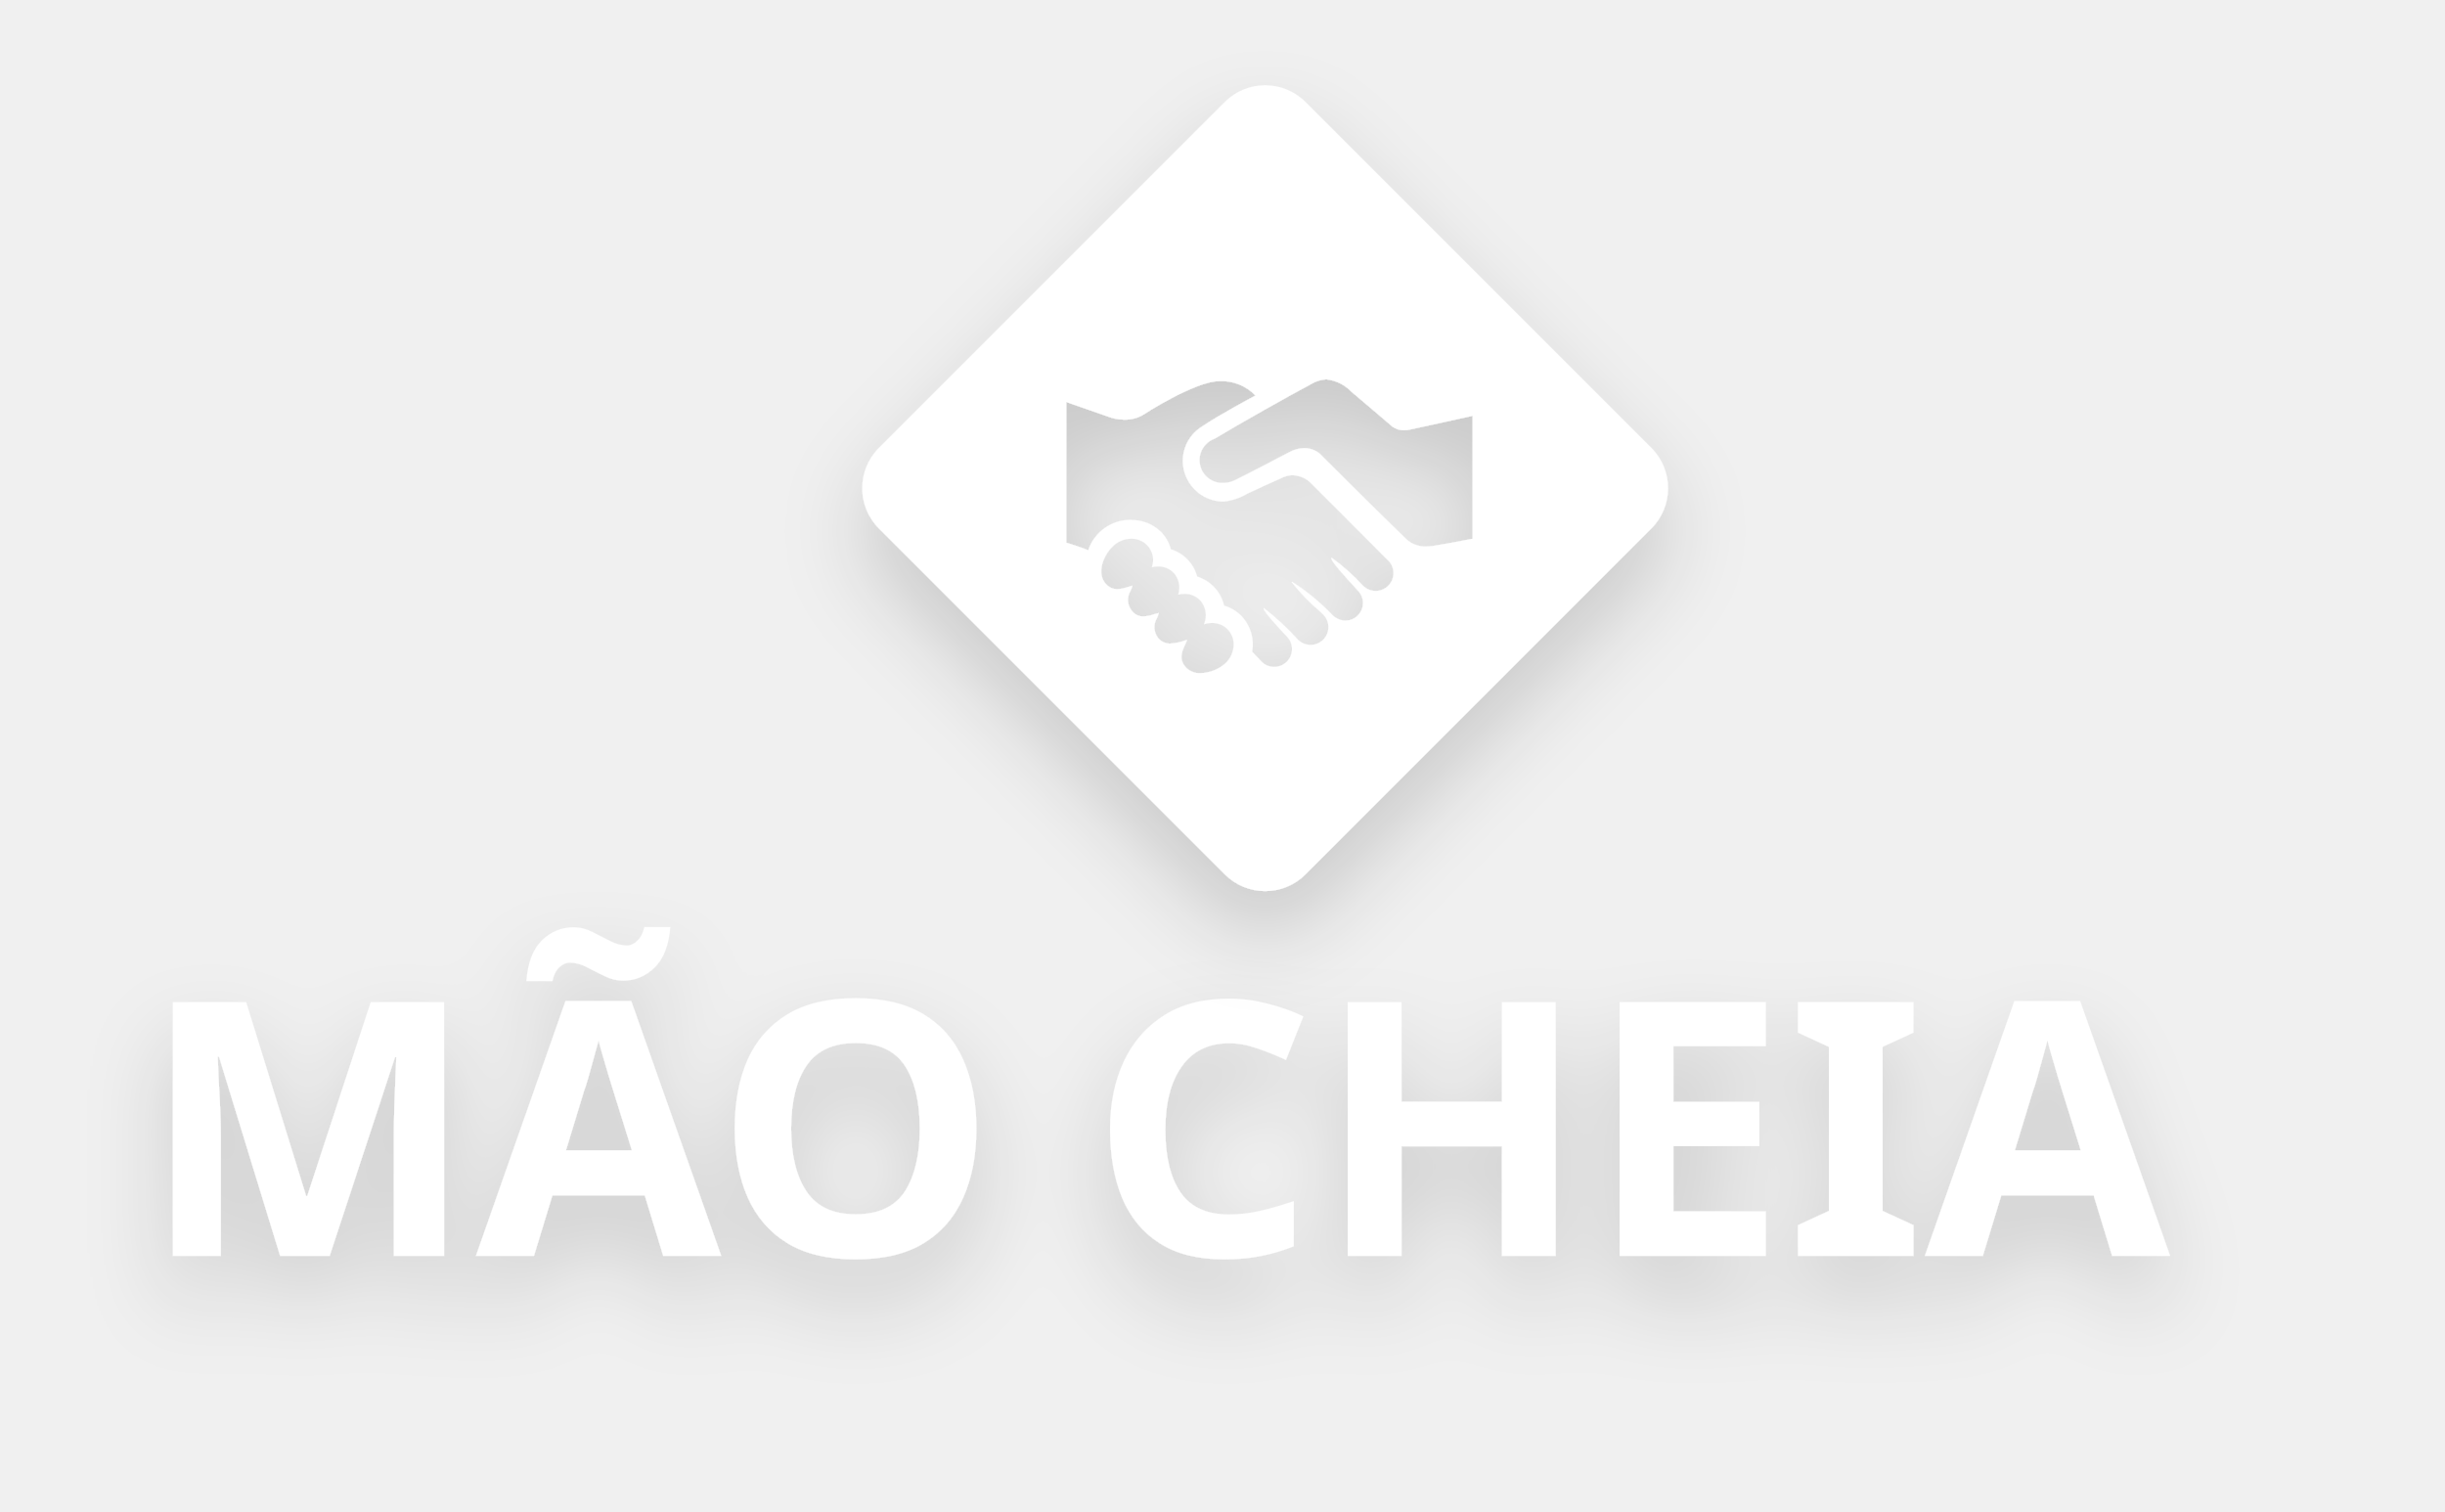
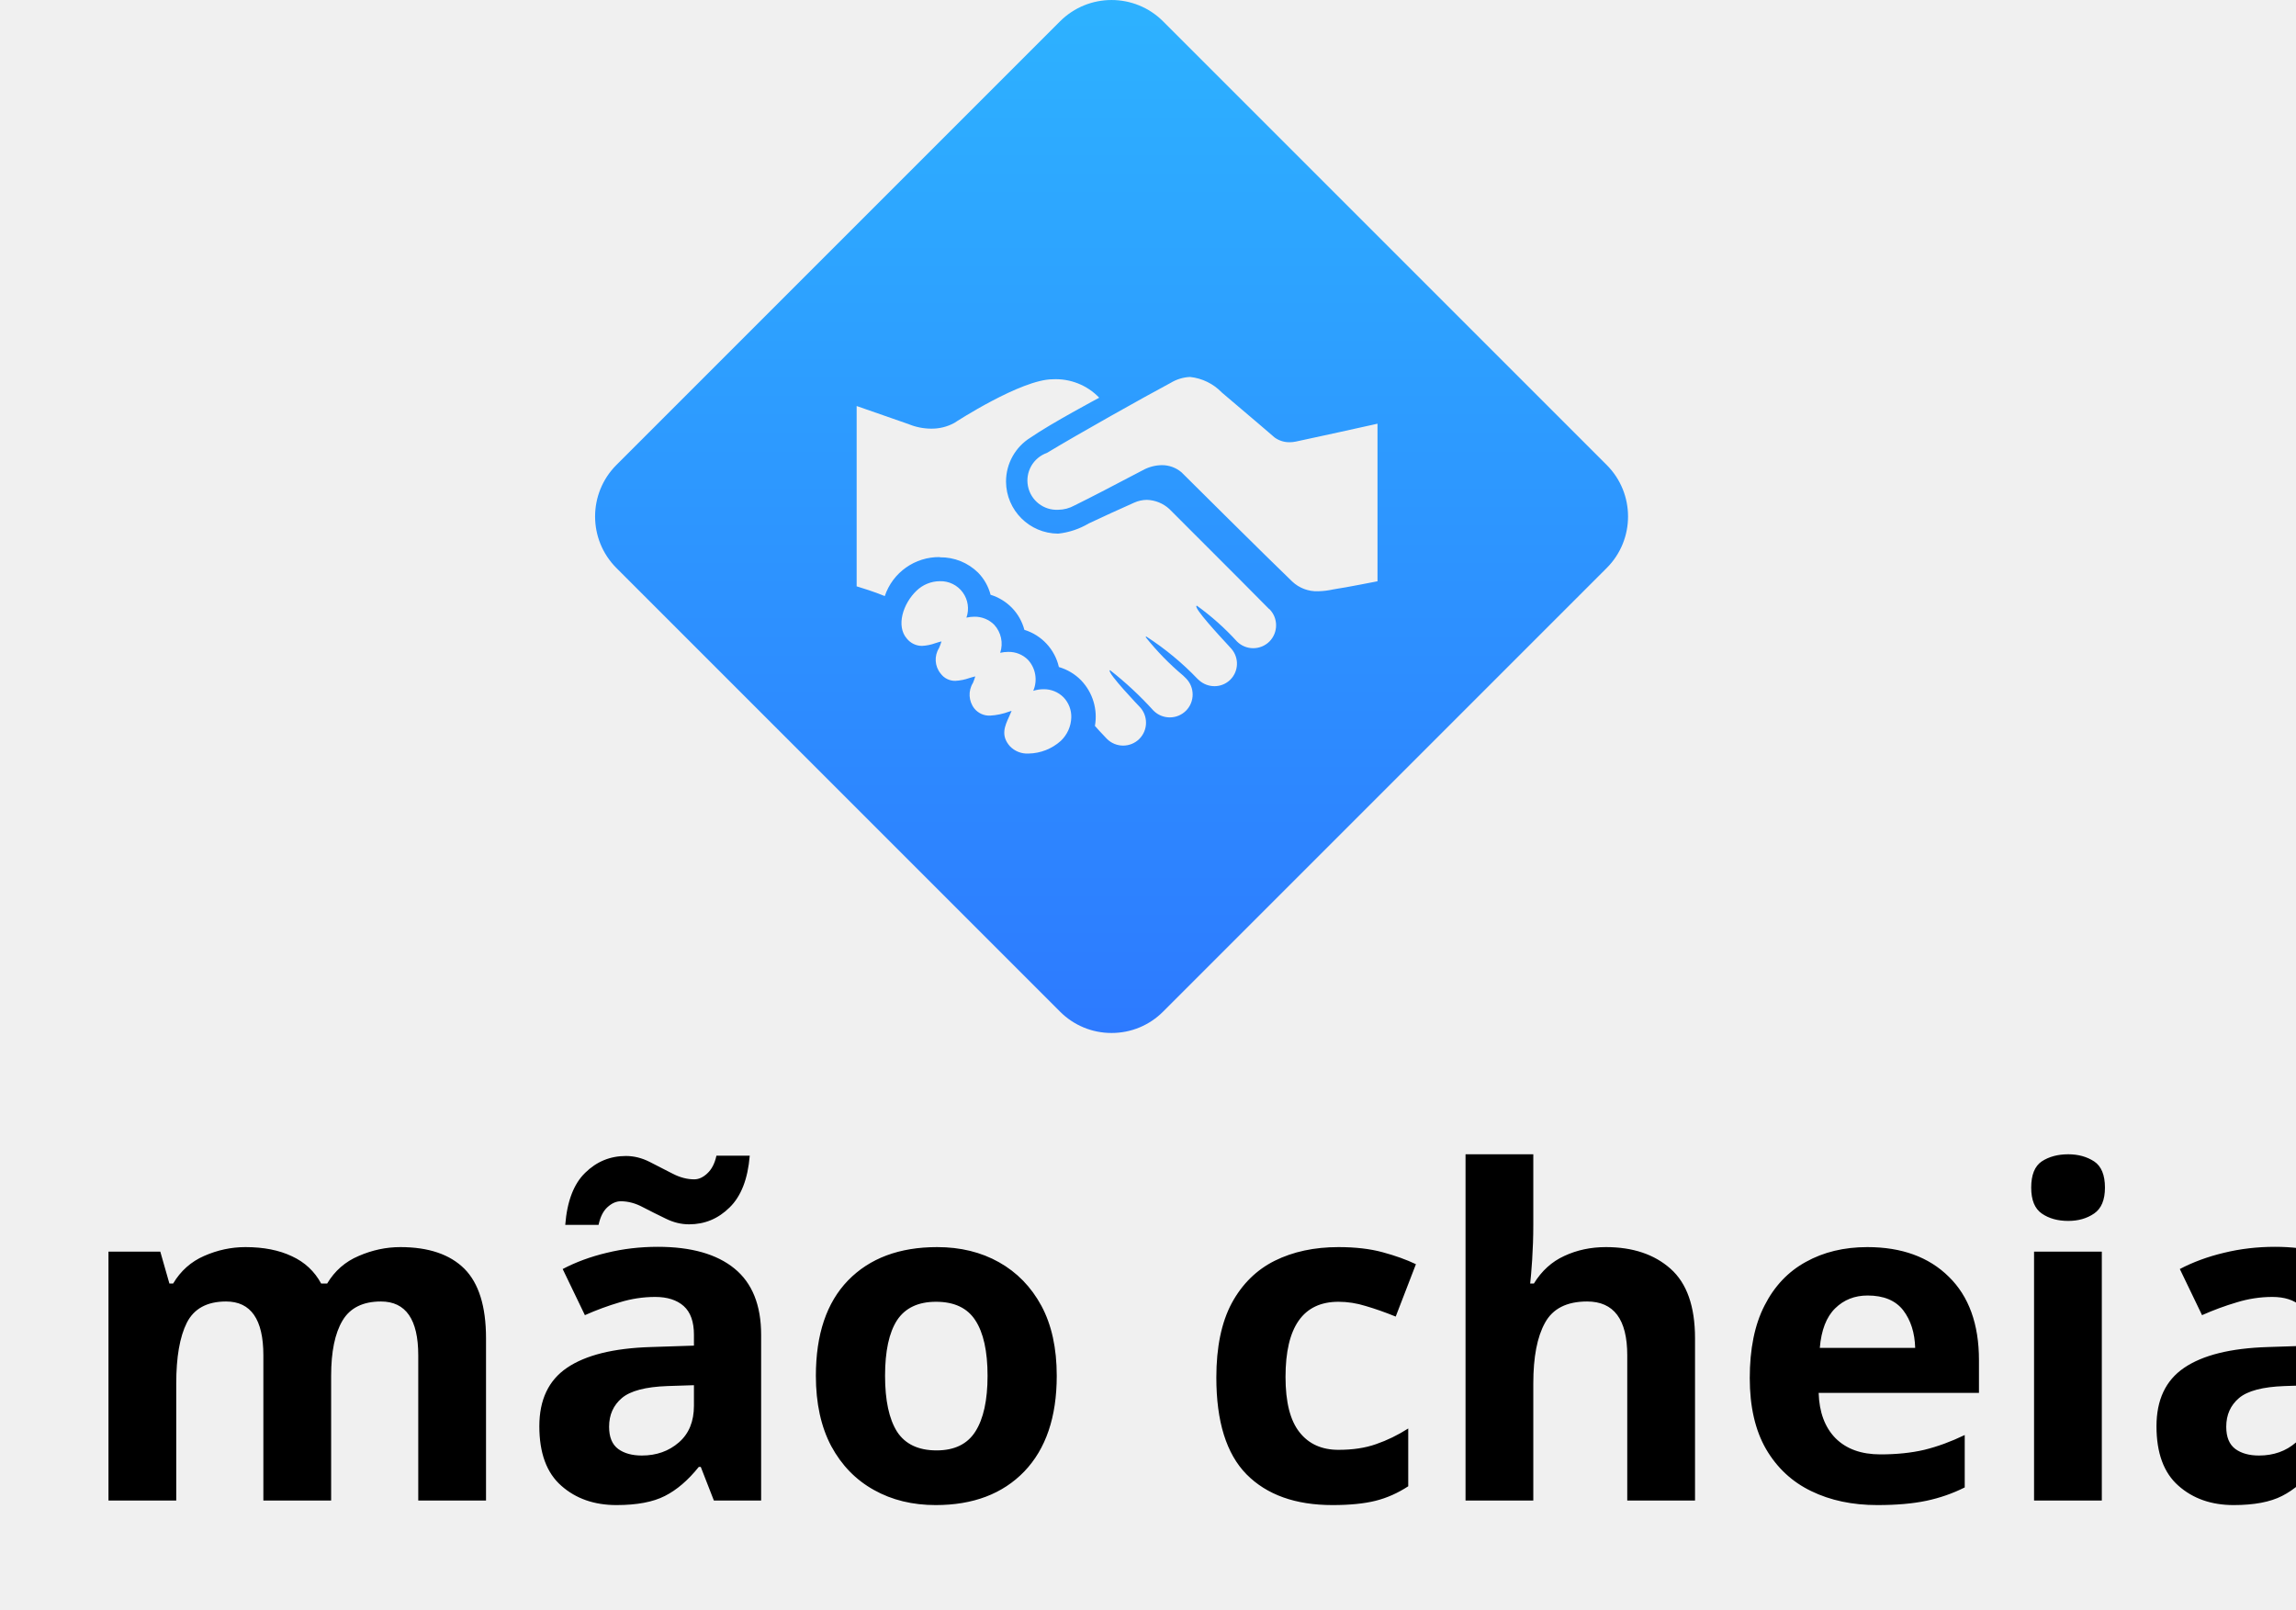
- <svg xmlns="http://www.w3.org/2000/svg" width="172" height="106.343" viewBox="0 0 172 106.343">
+ <svg xmlns="http://www.w3.org/2000/svg" width="126" height="88.343" viewBox="0 0 126 88.343">
  <defs>
-     <filter id="a" x="0" y="58.343" width="172" height="48" filterUnits="userSpaceOnUse">
-       <feOffset dy="3" input="SourceAlpha" />
-       <feGaussianBlur stdDeviation="3" result="b" />
-       <feFlood flood-opacity="0.161" />
-       <feComposite operator="in" in2="b" />
-       <feComposite in="SourceGraphic" />
-     </filter>
-     <filter id="c" x="51.657" y="0" width="74.686" height="74.686" filterUnits="userSpaceOnUse">
-       <feOffset dy="3" input="SourceAlpha" />
-       <feGaussianBlur stdDeviation="3" result="d" />
-       <feFlood flood-opacity="0.161" />
-       <feComposite operator="in" in2="d" />
-       <feComposite in="SourceGraphic" />
-     </filter>
+     <linearGradient id="a" x1="0.5" x2="0.5" y2="1" gradientUnits="objectBoundingBox">
+       <stop offset="0" stop-color="#2db2ff" />
+       <stop offset="1" stop-color="#2d7aff" />
+     </linearGradient>
  </defs>
-   <g transform="translate(-99 -44.657)">
-     <g transform="matrix(1, 0, 0, 1, 99, 44.66)" filter="url(#a)">
-       <text transform="translate(86 88.34)" fill="#fff" font-size="25" font-family="Montserrat-SemiBold, Montserrat" font-weight="600">
-         <tspan x="-76.088" y="0">MÃO CHEIA</tspan>
-       </text>
-     </g>
-     <g transform="matrix(1, 0, 0, 1, 99, 44.66)" filter="url(#c)">
-       <path d="M30,58.343a3.972,3.972,0,0,1-2.828-1.172L2.829,32.828a4,4,0,0,1,0-5.657L27.172,2.829a4,4,0,0,1,5.656,0L57.172,27.172a4,4,0,0,1,0,5.657L32.828,57.172A3.974,3.974,0,0,1,30,58.343ZM24.511,40.677v0c-.039.1-.085.2-.133.306-.234.51-.476,1.037.045,1.626a1.32,1.32,0,0,0,1.03.4,2.721,2.721,0,0,0,1.759-.693,1.846,1.846,0,0,0,.578-1.285,1.533,1.533,0,0,0-.425-1.107,1.515,1.515,0,0,0-1.1-.445,1.874,1.874,0,0,0-.562.088,1.585,1.585,0,0,0-.288-1.7,1.485,1.485,0,0,0-1.091-.436,1.944,1.944,0,0,0-.435.05,1.548,1.548,0,0,0-.329-1.54A1.509,1.509,0,0,0,22.47,35.5a1.923,1.923,0,0,0-.434.051,1.5,1.5,0,0,0-1.46-2,1.858,1.858,0,0,0-1.283.526c-.74.711-1.129,1.935-.527,2.624a1.065,1.065,0,0,0,.833.4,2.5,2.5,0,0,0,.743-.153c.114-.036.222-.07.325-.093a3.363,3.363,0,0,1-.134.364,1.2,1.2,0,0,0,.087,1.4.979.979,0,0,0,.808.4,2.75,2.75,0,0,0,.774-.155c.113-.034.22-.067.32-.089-.033.117-.078.232-.126.353a1.231,1.231,0,0,0,.076,1.412,1.056,1.056,0,0,0,.867.387,3.552,3.552,0,0,0,1.036-.218l.133-.042ZM20.579,32.24a2.927,2.927,0,0,1,2.1.844,2.715,2.715,0,0,1,.682,1.212,2.787,2.787,0,0,1,1.171.714,2.75,2.75,0,0,1,.684,1.21,2.786,2.786,0,0,1,1.894,2.041,2.812,2.812,0,0,1,1.221.732,2.884,2.884,0,0,1,.756,2.5h0c.011.015.41.46.66.712a1.259,1.259,0,0,0,1.778,0,1.262,1.262,0,0,0,0-1.778c-.018-.018-1.764-1.842-1.623-1.985a.024.024,0,0,1,.018-.006,19.029,19.029,0,0,1,2.37,2.206l.017.017a1.261,1.261,0,0,0,1.777,0,1.261,1.261,0,0,0,0-1.777c-.025-.024-.125-.12-.161-.157a14.677,14.677,0,0,1-2.047-2.1.035.035,0,0,1,.009-.027.033.033,0,0,1,.024-.008,15.578,15.578,0,0,1,2.809,2.321l.08.073a1.268,1.268,0,0,0,.851.328,1.225,1.225,0,0,0,.873-.361,1.242,1.242,0,0,0,.063-1.681s-.069-.078-.181-.2c-.514-.555-1.878-2.029-1.745-2.164a.036.036,0,0,1,.026-.009,14.253,14.253,0,0,1,2.2,1.964,1.26,1.26,0,0,0,1.778,0,1.262,1.262,0,0,0,0-1.778l-.016-.009-.006,0L36.98,33.4c-1.925-1.925-1.925-1.925-2.392-2.393l-.01-.01L33.17,29.588a1.908,1.908,0,0,0-1.23-.5,1.713,1.713,0,0,0-.692.15c-.784.344-1.791.812-2.5,1.144a4.178,4.178,0,0,1-1.675.559h-.006a2.874,2.874,0,0,1-2.859-2.857,2.841,2.841,0,0,1,1.353-2.419c1.128-.78,3.736-2.169,3.762-2.183a3.3,3.3,0,0,0-2.549-1.012c-1.729,0-5.368,2.37-5.4,2.394a2.57,2.57,0,0,1-1.284.316,3.276,3.276,0,0,1-1.23-.249l-2.849-.993v9.9h0l.018,0c.26.078.929.286,1.526.529a3.137,3.137,0,0,1,3.027-2.139ZM32.75,27.183h0a1.649,1.649,0,0,1,1.087.391c.047.047,4.759,4.733,6.083,6a1.964,1.964,0,0,0,1.413.529,4.33,4.33,0,0,0,.828-.1c.08-.015.148-.028.2-.035.379-.048,2.215-.409,2.234-.413V24.908l-.331.074c-.762.169-2.786.618-4.155.908a1.628,1.628,0,0,1-.334.035,1.374,1.374,0,0,1-.824-.258c-.014-.012-1.392-1.2-2.9-2.471a2.834,2.834,0,0,0-1.743-.853,2.242,2.242,0,0,0-1.069.327c-1.446.769-5.062,2.8-6.787,3.841a1.608,1.608,0,0,0,.622,3.121,1.891,1.891,0,0,0,.892-.237c.71-.345,2.437-1.242,3.741-1.931A2.24,2.24,0,0,1,32.75,27.183Z" transform="translate(59 4.34)" fill="#fff" />
-     </g>
+   <g transform="translate(-127 -50.657)">
+     <text transform="translate(185 133)" font-size="25" font-family="Montserrat-SemiBold, Montserrat" font-weight="600">
+       <tspan x="-54" y="0">mão cheia</tspan>
+     </text>
+     <path d="M30,58.343a3.972,3.972,0,0,1-2.828-1.172L2.829,32.828a4,4,0,0,1,0-5.657L27.172,2.829a4,4,0,0,1,5.656,0L57.172,27.172a4,4,0,0,1,0,5.657L32.828,57.172A3.974,3.974,0,0,1,30,58.343ZM24.511,40.677v0c-.039.1-.085.2-.133.306-.234.51-.476,1.037.045,1.626a1.32,1.32,0,0,0,1.03.4,2.721,2.721,0,0,0,1.759-.693,1.846,1.846,0,0,0,.578-1.285,1.533,1.533,0,0,0-.425-1.107,1.515,1.515,0,0,0-1.1-.445,1.874,1.874,0,0,0-.562.088,1.585,1.585,0,0,0-.288-1.7,1.485,1.485,0,0,0-1.091-.436,1.944,1.944,0,0,0-.435.05,1.548,1.548,0,0,0-.329-1.54A1.509,1.509,0,0,0,22.47,35.5a1.923,1.923,0,0,0-.434.051,1.5,1.5,0,0,0-1.46-2,1.858,1.858,0,0,0-1.283.526c-.74.711-1.129,1.935-.527,2.624a1.065,1.065,0,0,0,.833.4,2.5,2.5,0,0,0,.743-.153c.114-.036.222-.07.325-.093a3.363,3.363,0,0,1-.134.364,1.2,1.2,0,0,0,.087,1.4.979.979,0,0,0,.808.4,2.75,2.75,0,0,0,.774-.155c.113-.034.22-.067.32-.089-.033.117-.078.232-.126.353a1.231,1.231,0,0,0,.076,1.412,1.056,1.056,0,0,0,.867.387,3.552,3.552,0,0,0,1.036-.218l.133-.042ZM20.579,32.24a2.927,2.927,0,0,1,2.1.844,2.715,2.715,0,0,1,.682,1.212,2.787,2.787,0,0,1,1.171.714,2.75,2.75,0,0,1,.684,1.21,2.786,2.786,0,0,1,1.894,2.041,2.812,2.812,0,0,1,1.221.732,2.884,2.884,0,0,1,.756,2.5h0c.011.015.41.46.66.712a1.259,1.259,0,0,0,1.778,0,1.262,1.262,0,0,0,0-1.778c-.018-.018-1.764-1.842-1.623-1.985a.024.024,0,0,1,.018-.006,19.029,19.029,0,0,1,2.37,2.206l.017.017a1.261,1.261,0,0,0,1.777,0,1.261,1.261,0,0,0,0-1.777c-.025-.024-.125-.12-.161-.157a14.677,14.677,0,0,1-2.047-2.1.035.035,0,0,1,.009-.027.033.033,0,0,1,.024-.008,15.578,15.578,0,0,1,2.809,2.321l.08.073a1.268,1.268,0,0,0,.851.328,1.225,1.225,0,0,0,.873-.361,1.242,1.242,0,0,0,.063-1.681s-.069-.078-.181-.2c-.514-.555-1.878-2.029-1.745-2.164a.036.036,0,0,1,.026-.009,14.253,14.253,0,0,1,2.2,1.964,1.26,1.26,0,0,0,1.778,0,1.262,1.262,0,0,0,0-1.778l-.016-.009-.006,0L36.98,33.4c-1.925-1.925-1.925-1.925-2.392-2.393l-.01-.01L33.17,29.588a1.908,1.908,0,0,0-1.23-.5,1.713,1.713,0,0,0-.692.15c-.784.344-1.791.812-2.5,1.144a4.178,4.178,0,0,1-1.675.559h-.006a2.874,2.874,0,0,1-2.859-2.857,2.841,2.841,0,0,1,1.353-2.419c1.128-.78,3.736-2.169,3.762-2.183a3.3,3.3,0,0,0-2.549-1.012c-1.729,0-5.368,2.37-5.4,2.394a2.57,2.57,0,0,1-1.284.316,3.276,3.276,0,0,1-1.23-.249l-2.849-.993v9.9h0l.018,0c.26.078.929.286,1.526.529a3.137,3.137,0,0,1,3.027-2.139ZM32.75,27.183h0a1.649,1.649,0,0,1,1.087.391c.047.047,4.759,4.733,6.083,6a1.964,1.964,0,0,0,1.413.529,4.33,4.33,0,0,0,.828-.1c.08-.015.148-.028.2-.035.379-.048,2.215-.409,2.234-.413V24.908l-.331.074c-.762.169-2.786.618-4.155.908a1.628,1.628,0,0,1-.334.035,1.374,1.374,0,0,1-.824-.258c-.014-.012-1.392-1.2-2.9-2.471a2.834,2.834,0,0,0-1.743-.853,2.242,2.242,0,0,0-1.069.327c-1.446.769-5.062,2.8-6.787,3.841a1.608,1.608,0,0,0,.622,3.121,1.891,1.891,0,0,0,.892-.237c.71-.345,2.437-1.242,3.741-1.931A2.24,2.24,0,0,1,32.75,27.183Z" transform="translate(158 49)" fill="url(#a)" />
  </g>
</svg>
